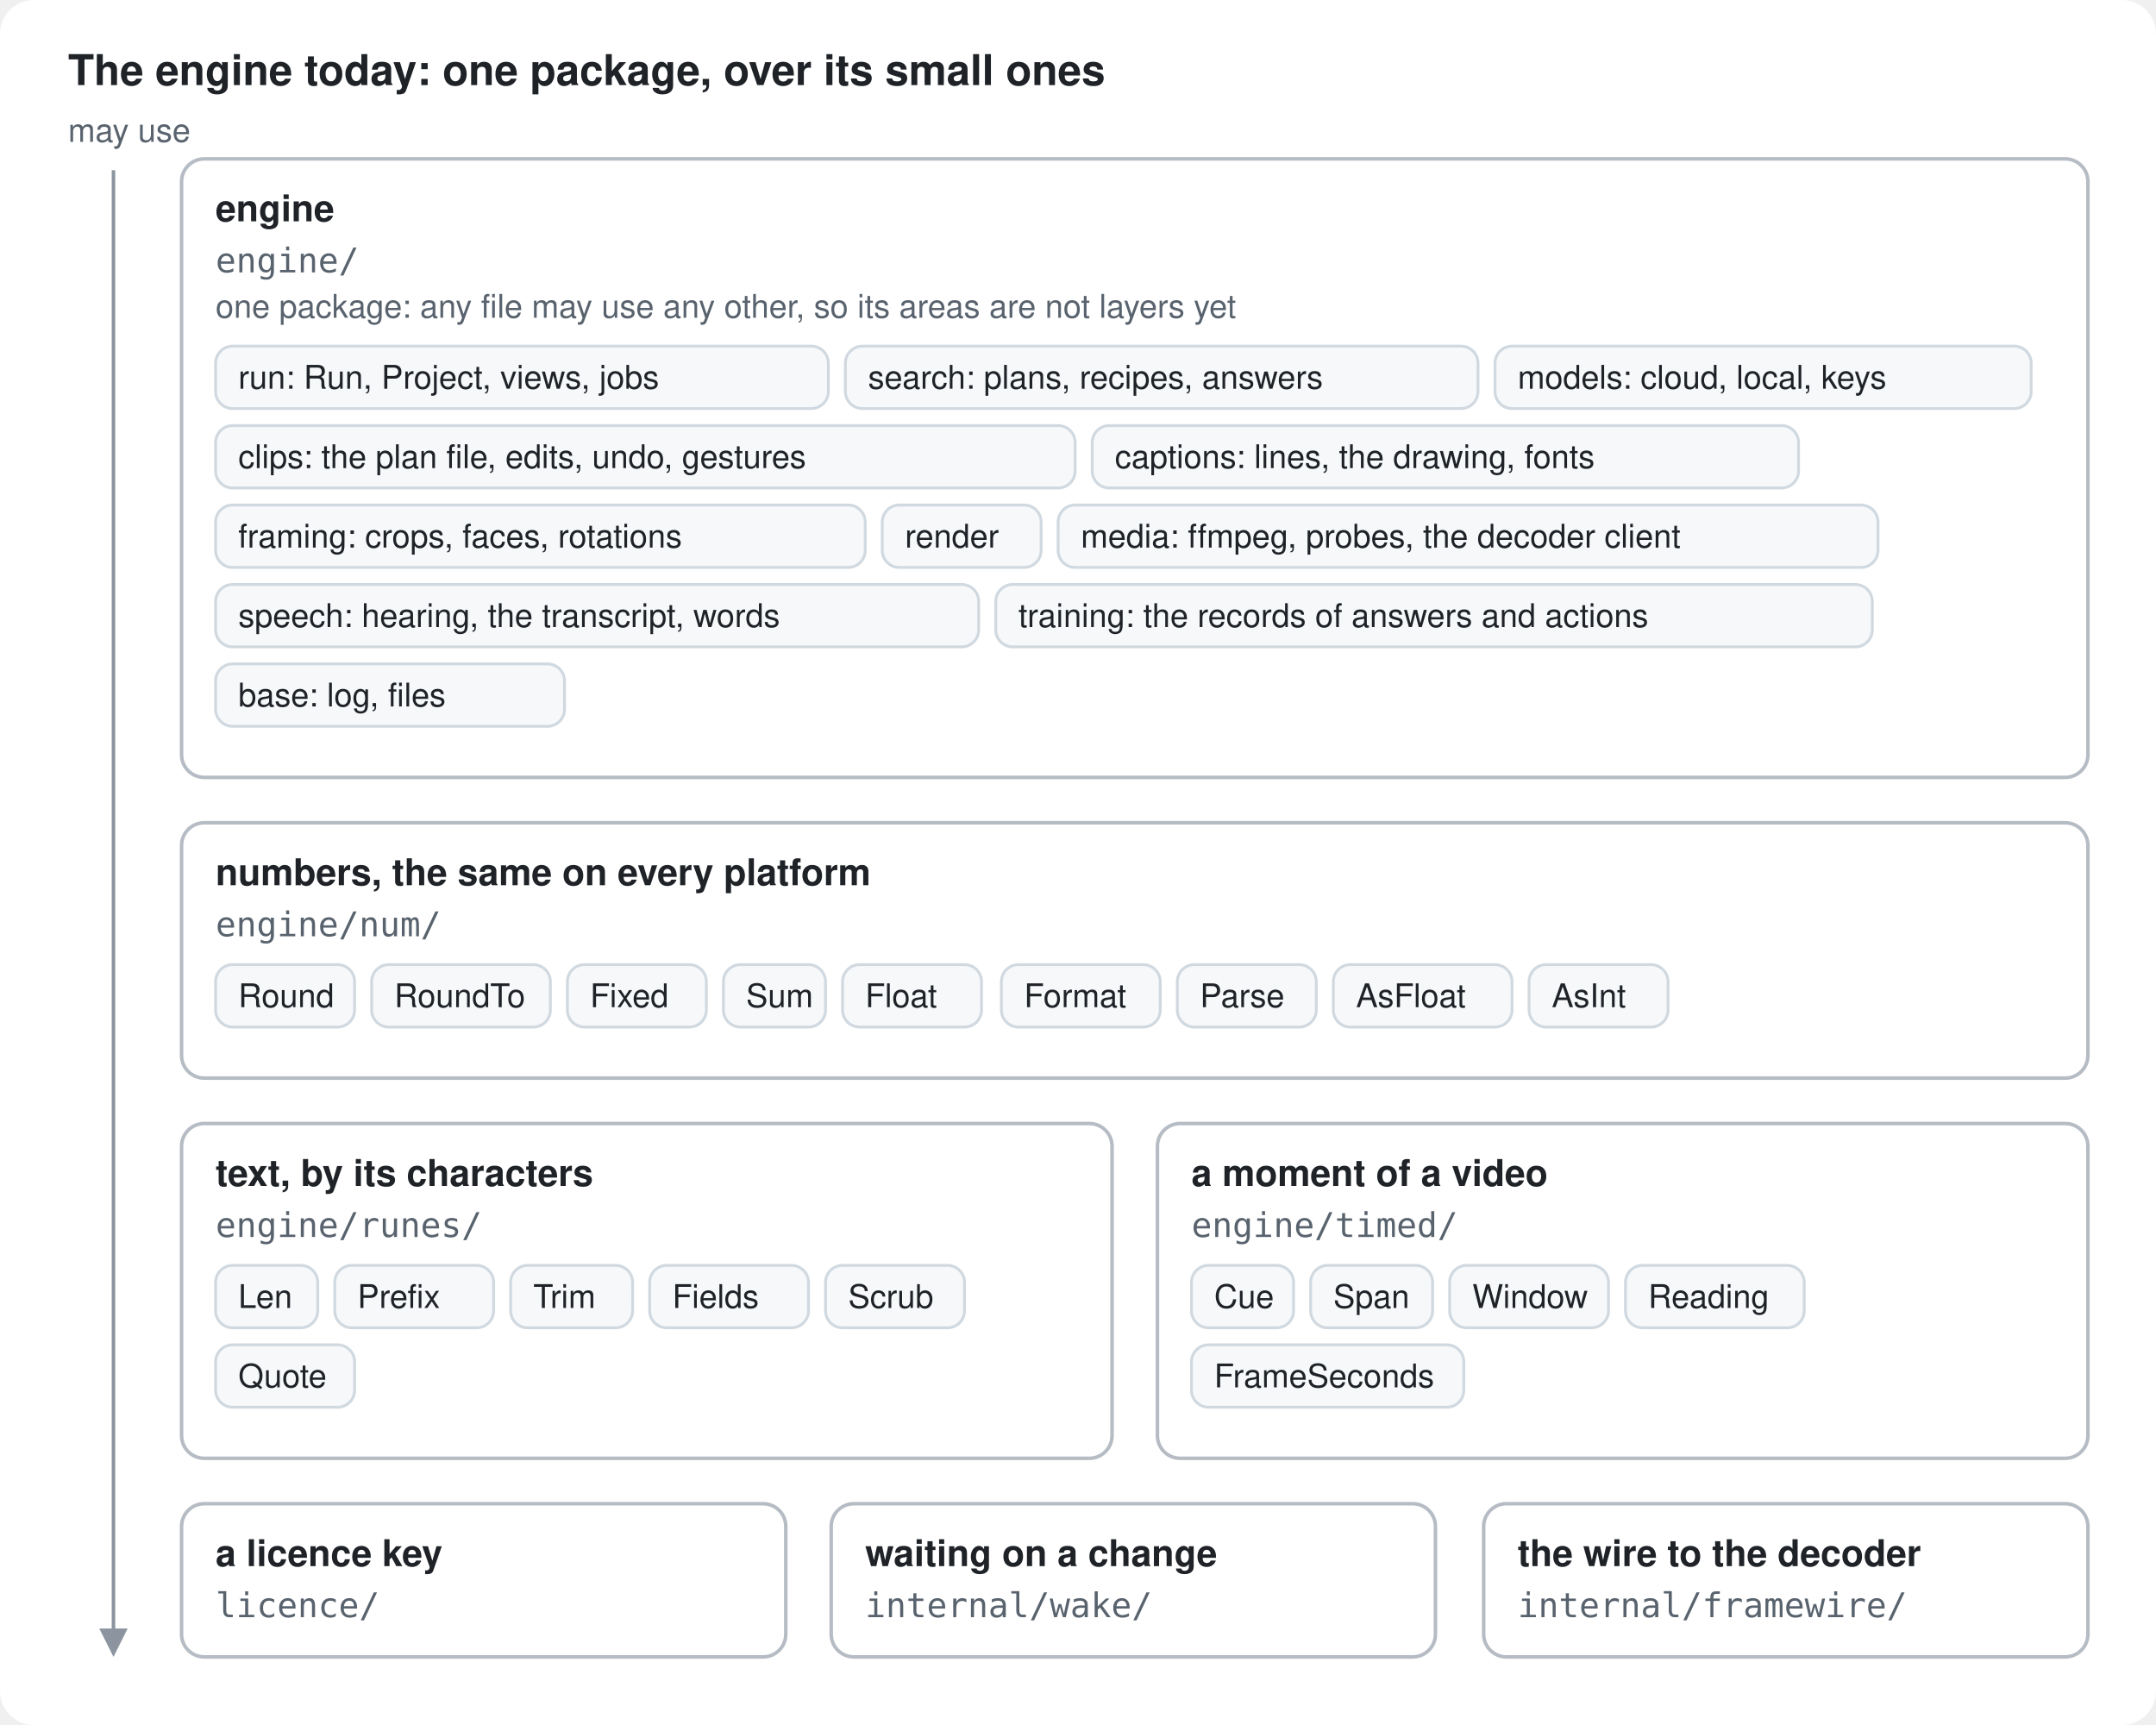
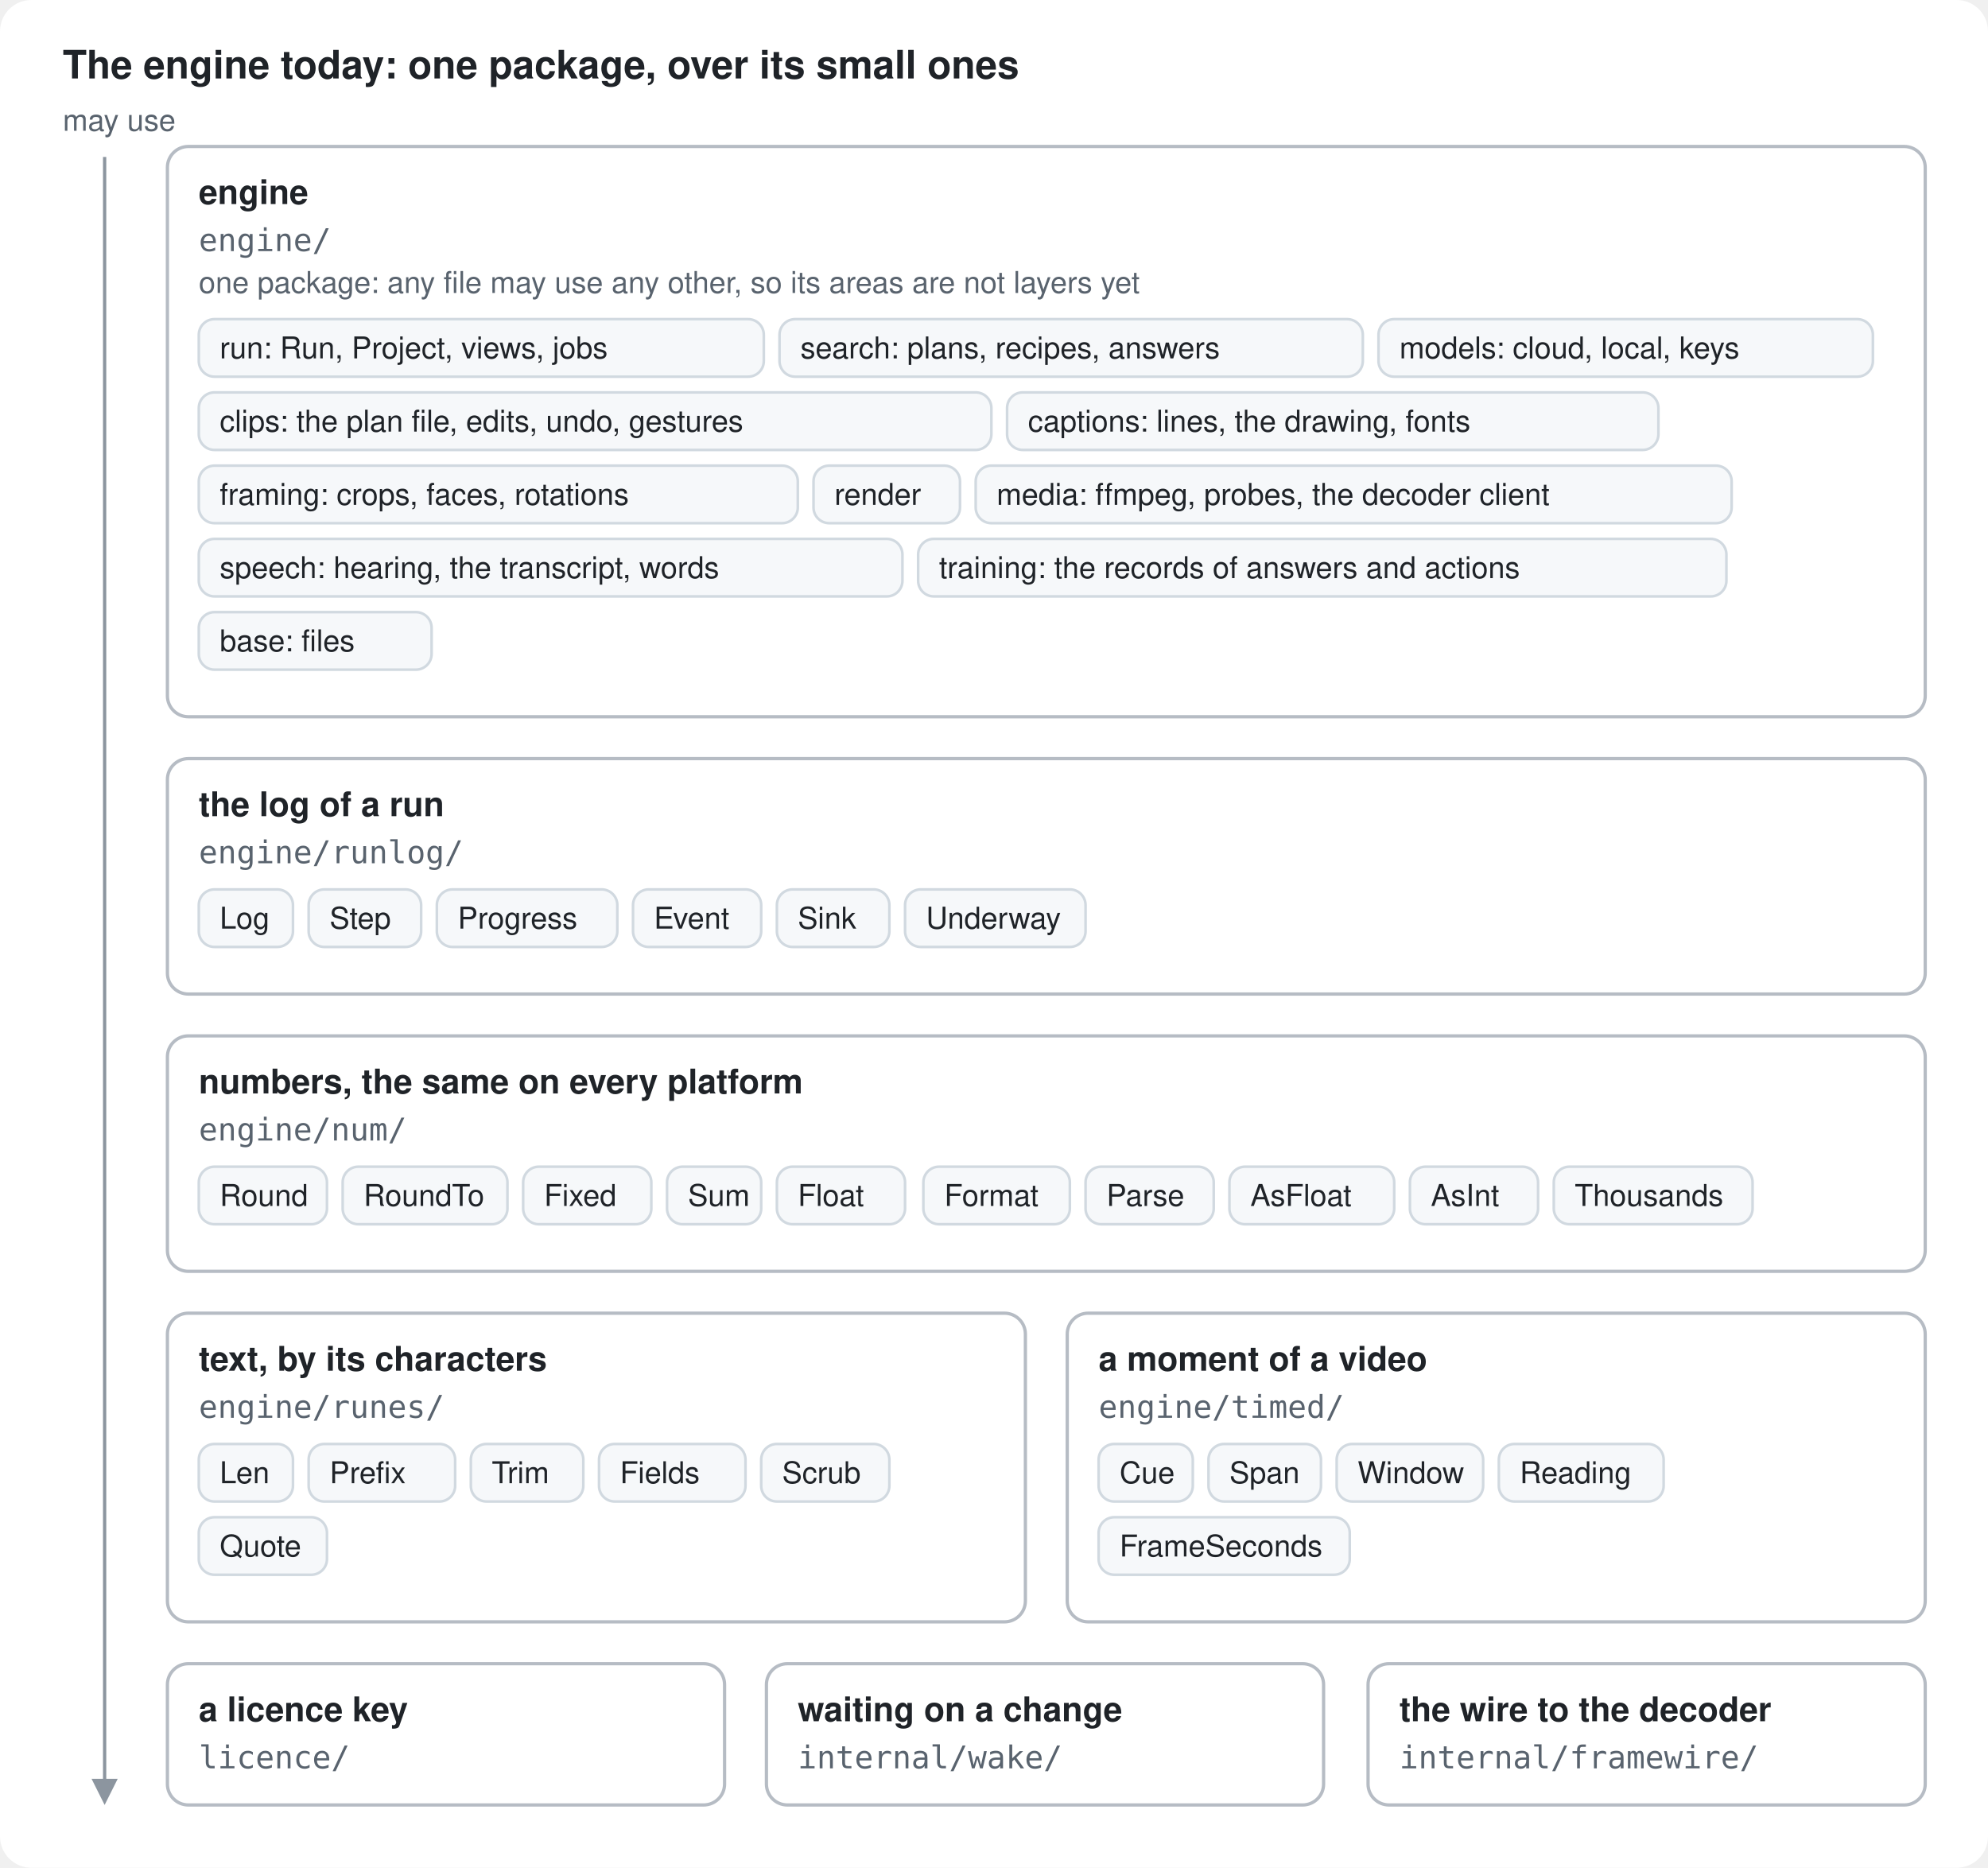
- <svg xmlns="http://www.w3.org/2000/svg" viewBox="0 0 760 608" width="760" height="608" role="img" aria-label="The engine today: one package, over its small ones">
+ <svg xmlns="http://www.w3.org/2000/svg" viewBox="0 0 760 714" width="760" height="714" role="img" aria-label="The engine today: one package, over its small ones">
  <style>
.t{font:600 15px -apple-system,BlinkMacSystemFont,"Segoe UI",Helvetica,Arial,sans-serif;fill:#1f2328}
.n{font:600 13px -apple-system,BlinkMacSystemFont,"Segoe UI",Helvetica,Arial,sans-serif;fill:#1f2328}
.p{font:12px ui-monospace,SFMono-Regular,Menlo,Consolas,monospace;fill:#59636e}
.q{font:11.5px -apple-system,BlinkMacSystemFont,"Segoe UI",Helvetica,Arial,sans-serif;fill:#59636e}
.c{font:11.5px -apple-system,BlinkMacSystemFont,"Segoe UI",Helvetica,Arial,sans-serif;fill:#1f2328}
.bg{fill:#ffffff}
.box{fill:none;stroke:#b6bcc4;stroke-width:1.25}
.dash{fill:none;stroke:#b6bcc4;stroke-width:1.25;stroke-dasharray:4 4}
.tint{fill:#f1f3f5;stroke:#b6bcc4;stroke-width:1.25}
.chip{fill:#f6f8fa;stroke:#d1d9e0;stroke-width:1}
.ax{stroke:#8c959f;stroke-width:1.25;fill:none}
.ah{fill:#8c959f}
@media (prefers-color-scheme:dark){
.bg{fill:#0d1117}
.t,.n,.c{fill:#f0f6fc}.p,.q{fill:#9198a1}
.box,.dash{stroke:#5d6570}.tint{fill:#1c2128;stroke:#5d6570}
.chip{fill:#212830;stroke:#3d444d}.ax{stroke:#7d8590}.ah{fill:#7d8590}}
</style>
-   <rect class="bg" width="760" height="608" rx="12" />
+   <rect class="bg" width="760" height="714" rx="12" />
  <text class="t" x="24" y="30">The engine today: one package, over its small ones</text>
  <text class="q" x="24" y="50">may use</text>
-   <path class="ax" d="M40 60V578" />
-   <path class="ah" d="M35 574L40 584L45 574z" />
+   <path class="ax" d="M40 60V684" />
+   <path class="ah" d="M35 680L40 690L45 680z" />
  <rect class="box" x="64" y="56" width="672" height="218" rx="8" />
  <text class="n" x="76" y="78">engine</text>
  <text class="p" x="76" y="96">engine/</text>
  <text class="q" x="76" y="112">one package: any file may use any other, so its areas are not layers yet</text>
  <rect class="chip" x="76" y="122" width="216" height="22" rx="6" />
  <text class="c" x="84" y="137">run: Run, Project, views, jobs</text>
  <rect class="chip" x="298" y="122" width="223" height="22" rx="6" />
  <text class="c" x="306" y="137">search: plans, recipes, answers</text>
  <rect class="chip" x="527" y="122" width="189" height="22" rx="6" />
  <text class="c" x="535" y="137">models: cloud, local, keys</text>
  <rect class="chip" x="76" y="150" width="303" height="22" rx="6" />
  <text class="c" x="84" y="165">clips: the plan file, edits, undo, gestures</text>
  <rect class="chip" x="385" y="150" width="249" height="22" rx="6" />
  <text class="c" x="393" y="165">captions: lines, the drawing, fonts</text>
  <rect class="chip" x="76" y="178" width="229" height="22" rx="6" />
  <text class="c" x="84" y="193">framing: crops, faces, rotations</text>
  <rect class="chip" x="311" y="178" width="56" height="22" rx="6" />
  <text class="c" x="319" y="193">render</text>
  <rect class="chip" x="373" y="178" width="289" height="22" rx="6" />
  <text class="c" x="381" y="193">media: ffmpeg, probes, the decoder client</text>
  <rect class="chip" x="76" y="206" width="269" height="22" rx="6" />
  <text class="c" x="84" y="221">speech: hearing, the transcript, words</text>
  <rect class="chip" x="351" y="206" width="309" height="22" rx="6" />
  <text class="c" x="359" y="221">training: the records of answers and actions</text>
-   <rect class="chip" x="76" y="234" width="123" height="22" rx="6" />
-   <text class="c" x="84" y="249">base: log, files</text>
+   <rect class="chip" x="76" y="234" width="89" height="22" rx="6" />
+   <text class="c" x="84" y="249">base: files</text>
  <rect class="box" x="64" y="290" width="672" height="90" rx="8" />
-   <text class="n" x="76" y="312">numbers, the same on every platform</text>
-   <text class="p" x="76" y="330">engine/num/</text>
-   <rect class="chip" x="76" y="340" width="49" height="22" rx="6" />
-   <text class="c" x="84" y="355">Round</text>
-   <rect class="chip" x="131" y="340" width="63" height="22" rx="6" />
-   <text class="c" x="139" y="355">RoundTo</text>
-   <rect class="chip" x="200" y="340" width="49" height="22" rx="6" />
-   <text class="c" x="208" y="355">Fixed</text>
-   <rect class="chip" x="255" y="340" width="36" height="22" rx="6" />
-   <text class="c" x="263" y="355">Sum</text>
-   <rect class="chip" x="297" y="340" width="49" height="22" rx="6" />
-   <text class="c" x="305" y="355">Float</text>
-   <rect class="chip" x="353" y="340" width="56" height="22" rx="6" />
-   <text class="c" x="361" y="355">Format</text>
-   <rect class="chip" x="415" y="340" width="49" height="22" rx="6" />
-   <text class="c" x="423" y="355">Parse</text>
-   <rect class="chip" x="470" y="340" width="63" height="22" rx="6" />
-   <text class="c" x="478" y="355">AsFloat</text>
-   <rect class="chip" x="539" y="340" width="49" height="22" rx="6" />
-   <text class="c" x="547" y="355">AsInt</text>
-   <rect class="box" x="64" y="396" width="328" height="118" rx="8" />
-   <text class="n" x="76" y="418">text, by its characters</text>
-   <text class="p" x="76" y="436">engine/runes/</text>
-   <rect class="chip" x="76" y="446" width="36" height="22" rx="6" />
-   <text class="c" x="84" y="461">Len</text>
-   <rect class="chip" x="118" y="446" width="56" height="22" rx="6" />
-   <text class="c" x="126" y="461">Prefix</text>
-   <rect class="chip" x="180" y="446" width="43" height="22" rx="6" />
-   <text class="c" x="188" y="461">Trim</text>
-   <rect class="chip" x="229" y="446" width="56" height="22" rx="6" />
-   <text class="c" x="237" y="461">Fields</text>
-   <rect class="chip" x="291" y="446" width="49" height="22" rx="6" />
-   <text class="c" x="299" y="461">Scrub</text>
-   <rect class="chip" x="76" y="474" width="49" height="22" rx="6" />
-   <text class="c" x="84" y="489">Quote</text>
-   <rect class="box" x="408" y="396" width="328" height="118" rx="8" />
-   <text class="n" x="420" y="418">a moment of a video</text>
-   <text class="p" x="420" y="436">engine/timed/</text>
-   <rect class="chip" x="420" y="446" width="36" height="22" rx="6" />
-   <text class="c" x="428" y="461">Cue</text>
-   <rect class="chip" x="462" y="446" width="43" height="22" rx="6" />
-   <text class="c" x="470" y="461">Span</text>
-   <rect class="chip" x="511" y="446" width="56" height="22" rx="6" />
-   <text class="c" x="519" y="461">Window</text>
-   <rect class="chip" x="573" y="446" width="63" height="22" rx="6" />
-   <text class="c" x="581" y="461">Reading</text>
-   <rect class="chip" x="420" y="474" width="96" height="22" rx="6" />
-   <text class="c" x="428" y="489">FrameSeconds</text>
-   <rect class="box" x="64" y="530" width="213" height="54" rx="8" />
-   <text class="n" x="76" y="552">a licence key</text>
-   <text class="p" x="76" y="570">licence/</text>
-   <rect class="box" x="293" y="530" width="213" height="54" rx="8" />
-   <text class="n" x="305" y="552">waiting on a change</text>
-   <text class="p" x="305" y="570">internal/wake/</text>
-   <rect class="box" x="523" y="530" width="213" height="54" rx="8" />
-   <text class="n" x="535" y="552">the wire to the decoder</text>
-   <text class="p" x="535" y="570">internal/framewire/</text>
+   <text class="n" x="76" y="312">the log of a run</text>
+   <text class="p" x="76" y="330">engine/runlog/</text>
+   <rect class="chip" x="76" y="340" width="36" height="22" rx="6" />
+   <text class="c" x="84" y="355">Log</text>
+   <rect class="chip" x="118" y="340" width="43" height="22" rx="6" />
+   <text class="c" x="126" y="355">Step</text>
+   <rect class="chip" x="167" y="340" width="69" height="22" rx="6" />
+   <text class="c" x="175" y="355">Progress</text>
+   <rect class="chip" x="242" y="340" width="49" height="22" rx="6" />
+   <text class="c" x="250" y="355">Event</text>
+   <rect class="chip" x="297" y="340" width="43" height="22" rx="6" />
+   <text class="c" x="305" y="355">Sink</text>
+   <rect class="chip" x="346" y="340" width="69" height="22" rx="6" />
+   <text class="c" x="354" y="355">Underway</text>
+   <rect class="box" x="64" y="396" width="672" height="90" rx="8" />
+   <text class="n" x="76" y="418">numbers, the same on every platform</text>
+   <text class="p" x="76" y="436">engine/num/</text>
+   <rect class="chip" x="76" y="446" width="49" height="22" rx="6" />
+   <text class="c" x="84" y="461">Round</text>
+   <rect class="chip" x="131" y="446" width="63" height="22" rx="6" />
+   <text class="c" x="139" y="461">RoundTo</text>
+   <rect class="chip" x="200" y="446" width="49" height="22" rx="6" />
+   <text class="c" x="208" y="461">Fixed</text>
+   <rect class="chip" x="255" y="446" width="36" height="22" rx="6" />
+   <text class="c" x="263" y="461">Sum</text>
+   <rect class="chip" x="297" y="446" width="49" height="22" rx="6" />
+   <text class="c" x="305" y="461">Float</text>
+   <rect class="chip" x="353" y="446" width="56" height="22" rx="6" />
+   <text class="c" x="361" y="461">Format</text>
+   <rect class="chip" x="415" y="446" width="49" height="22" rx="6" />
+   <text class="c" x="423" y="461">Parse</text>
+   <rect class="chip" x="470" y="446" width="63" height="22" rx="6" />
+   <text class="c" x="478" y="461">AsFloat</text>
+   <rect class="chip" x="539" y="446" width="49" height="22" rx="6" />
+   <text class="c" x="547" y="461">AsInt</text>
+   <rect class="chip" x="594" y="446" width="76" height="22" rx="6" />
+   <text class="c" x="602" y="461">Thousands</text>
+   <rect class="box" x="64" y="502" width="328" height="118" rx="8" />
+   <text class="n" x="76" y="524">text, by its characters</text>
+   <text class="p" x="76" y="542">engine/runes/</text>
+   <rect class="chip" x="76" y="552" width="36" height="22" rx="6" />
+   <text class="c" x="84" y="567">Len</text>
+   <rect class="chip" x="118" y="552" width="56" height="22" rx="6" />
+   <text class="c" x="126" y="567">Prefix</text>
+   <rect class="chip" x="180" y="552" width="43" height="22" rx="6" />
+   <text class="c" x="188" y="567">Trim</text>
+   <rect class="chip" x="229" y="552" width="56" height="22" rx="6" />
+   <text class="c" x="237" y="567">Fields</text>
+   <rect class="chip" x="291" y="552" width="49" height="22" rx="6" />
+   <text class="c" x="299" y="567">Scrub</text>
+   <rect class="chip" x="76" y="580" width="49" height="22" rx="6" />
+   <text class="c" x="84" y="595">Quote</text>
+   <rect class="box" x="408" y="502" width="328" height="118" rx="8" />
+   <text class="n" x="420" y="524">a moment of a video</text>
+   <text class="p" x="420" y="542">engine/timed/</text>
+   <rect class="chip" x="420" y="552" width="36" height="22" rx="6" />
+   <text class="c" x="428" y="567">Cue</text>
+   <rect class="chip" x="462" y="552" width="43" height="22" rx="6" />
+   <text class="c" x="470" y="567">Span</text>
+   <rect class="chip" x="511" y="552" width="56" height="22" rx="6" />
+   <text class="c" x="519" y="567">Window</text>
+   <rect class="chip" x="573" y="552" width="63" height="22" rx="6" />
+   <text class="c" x="581" y="567">Reading</text>
+   <rect class="chip" x="420" y="580" width="96" height="22" rx="6" />
+   <text class="c" x="428" y="595">FrameSeconds</text>
+   <rect class="box" x="64" y="636" width="213" height="54" rx="8" />
+   <text class="n" x="76" y="658">a licence key</text>
+   <text class="p" x="76" y="676">licence/</text>
+   <rect class="box" x="293" y="636" width="213" height="54" rx="8" />
+   <text class="n" x="305" y="658">waiting on a change</text>
+   <text class="p" x="305" y="676">internal/wake/</text>
+   <rect class="box" x="523" y="636" width="213" height="54" rx="8" />
+   <text class="n" x="535" y="658">the wire to the decoder</text>
+   <text class="p" x="535" y="676">internal/framewire/</text>
</svg>
